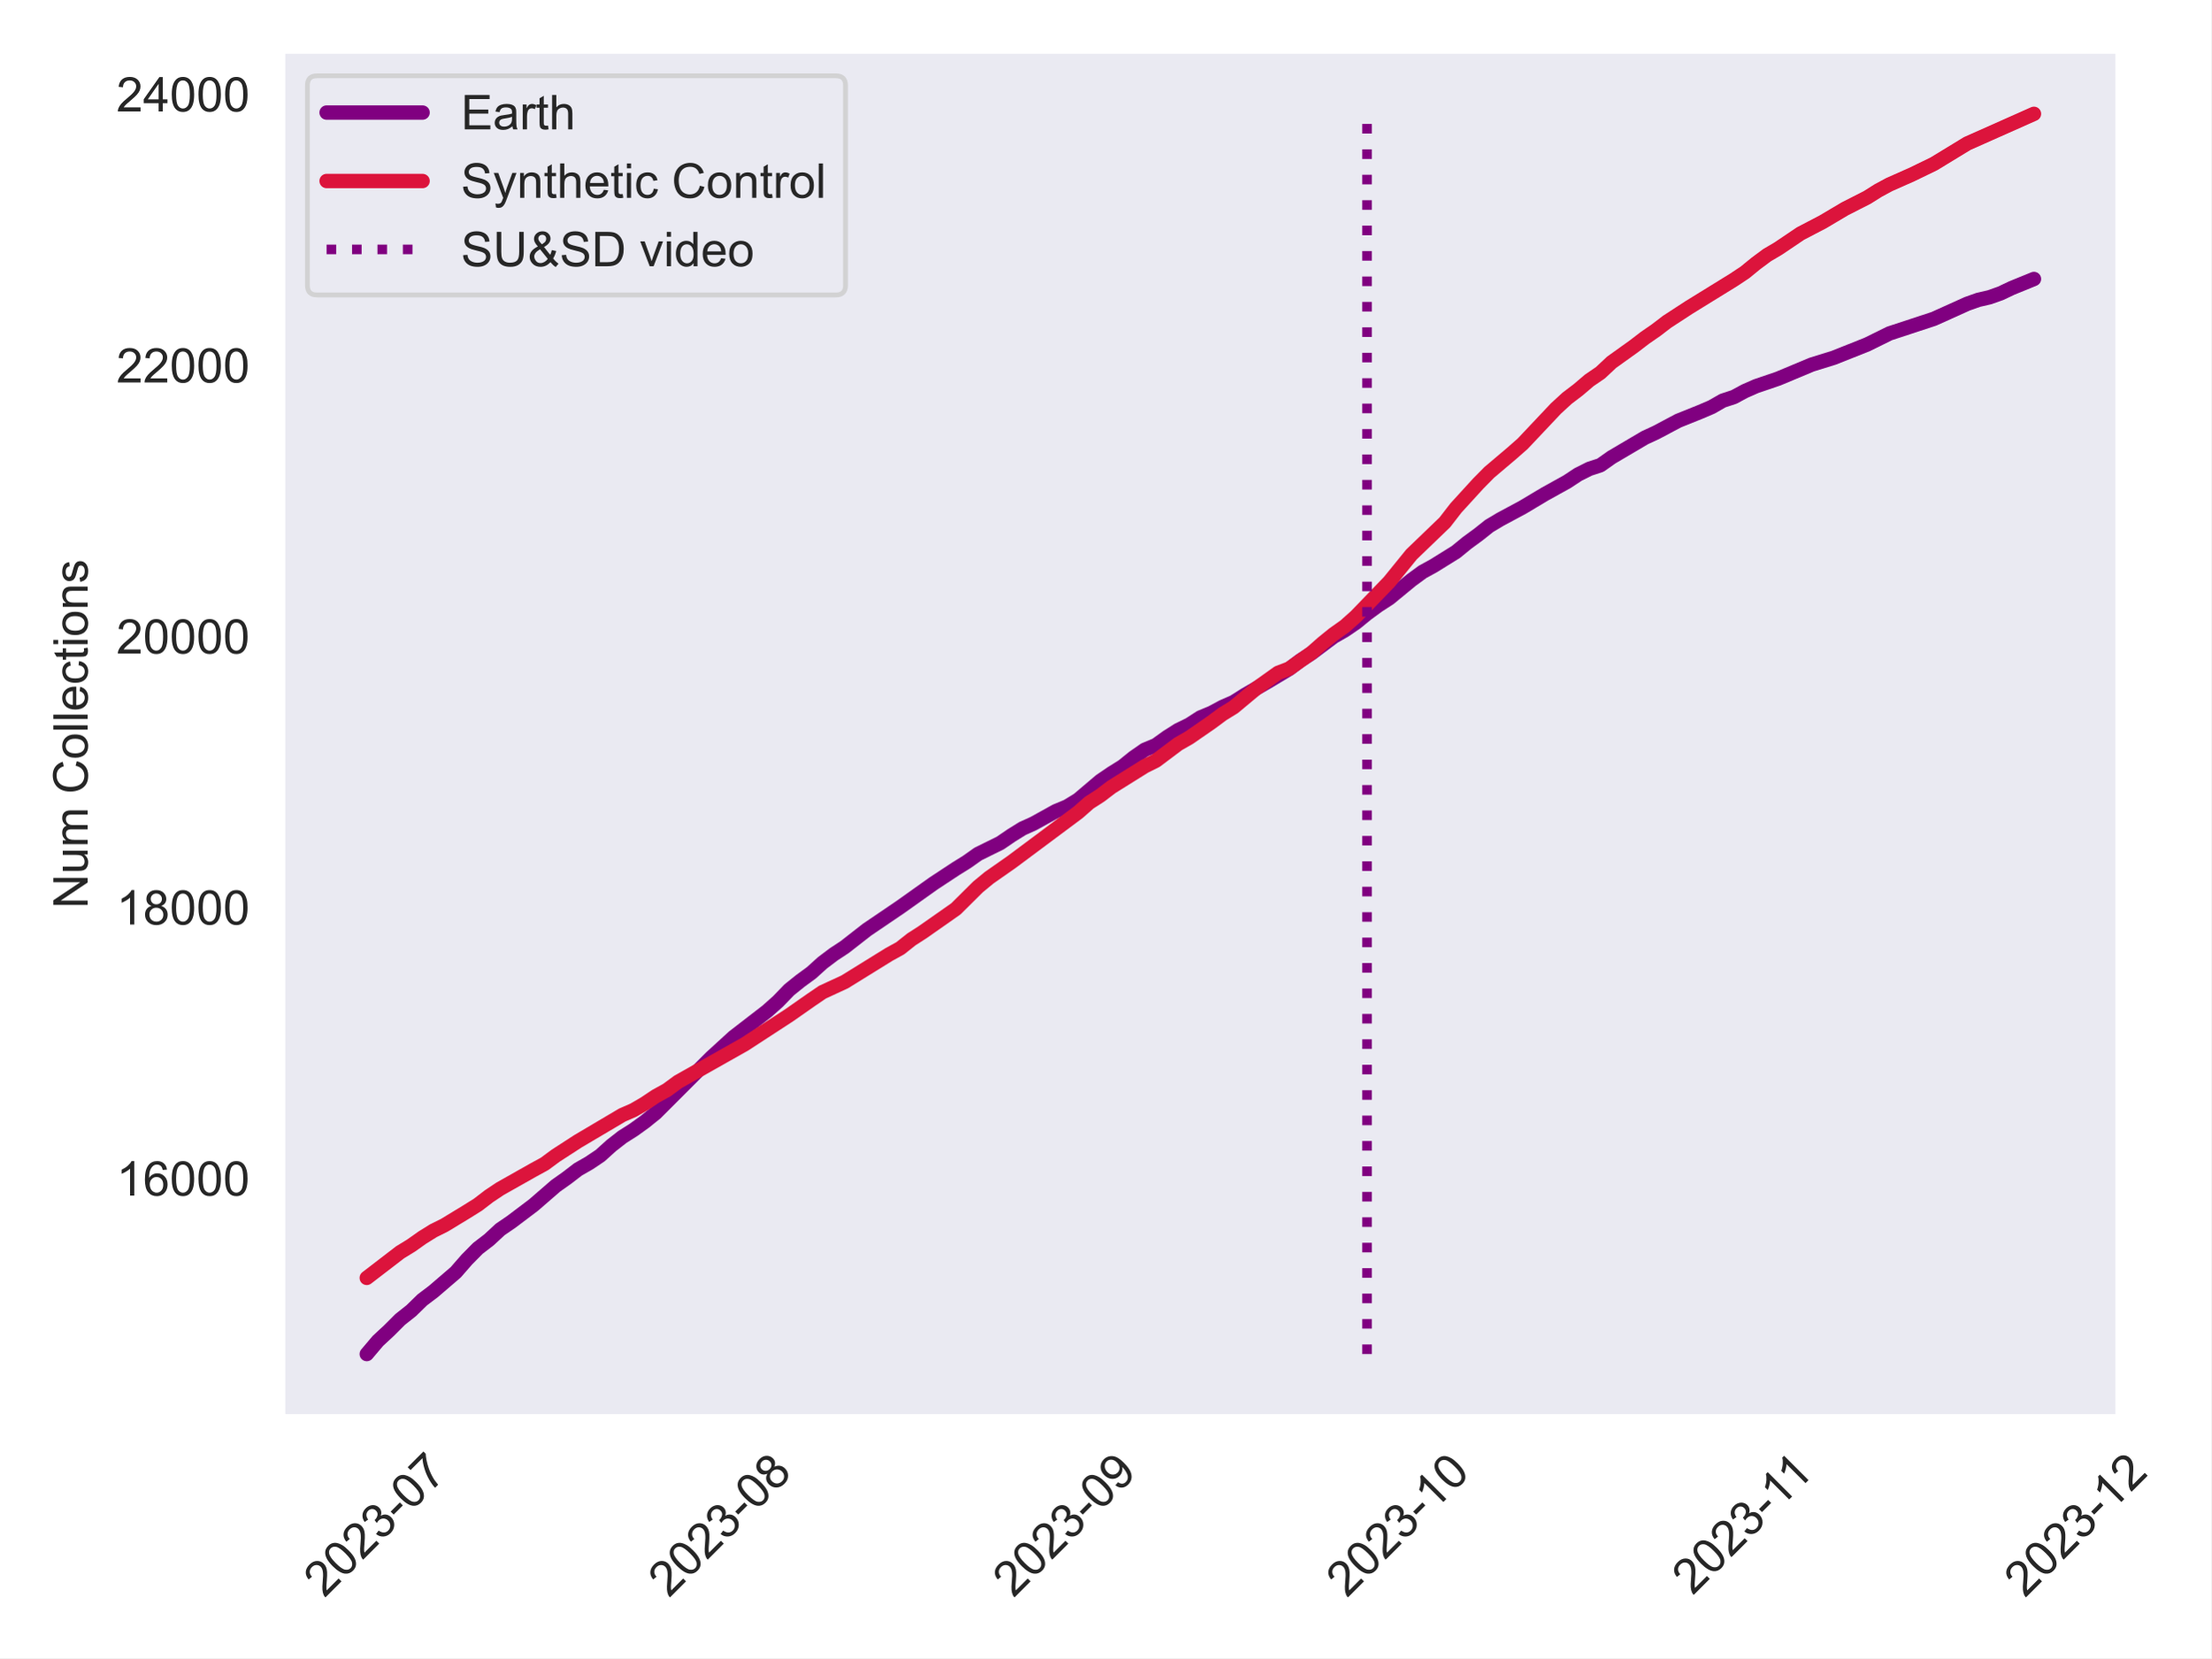
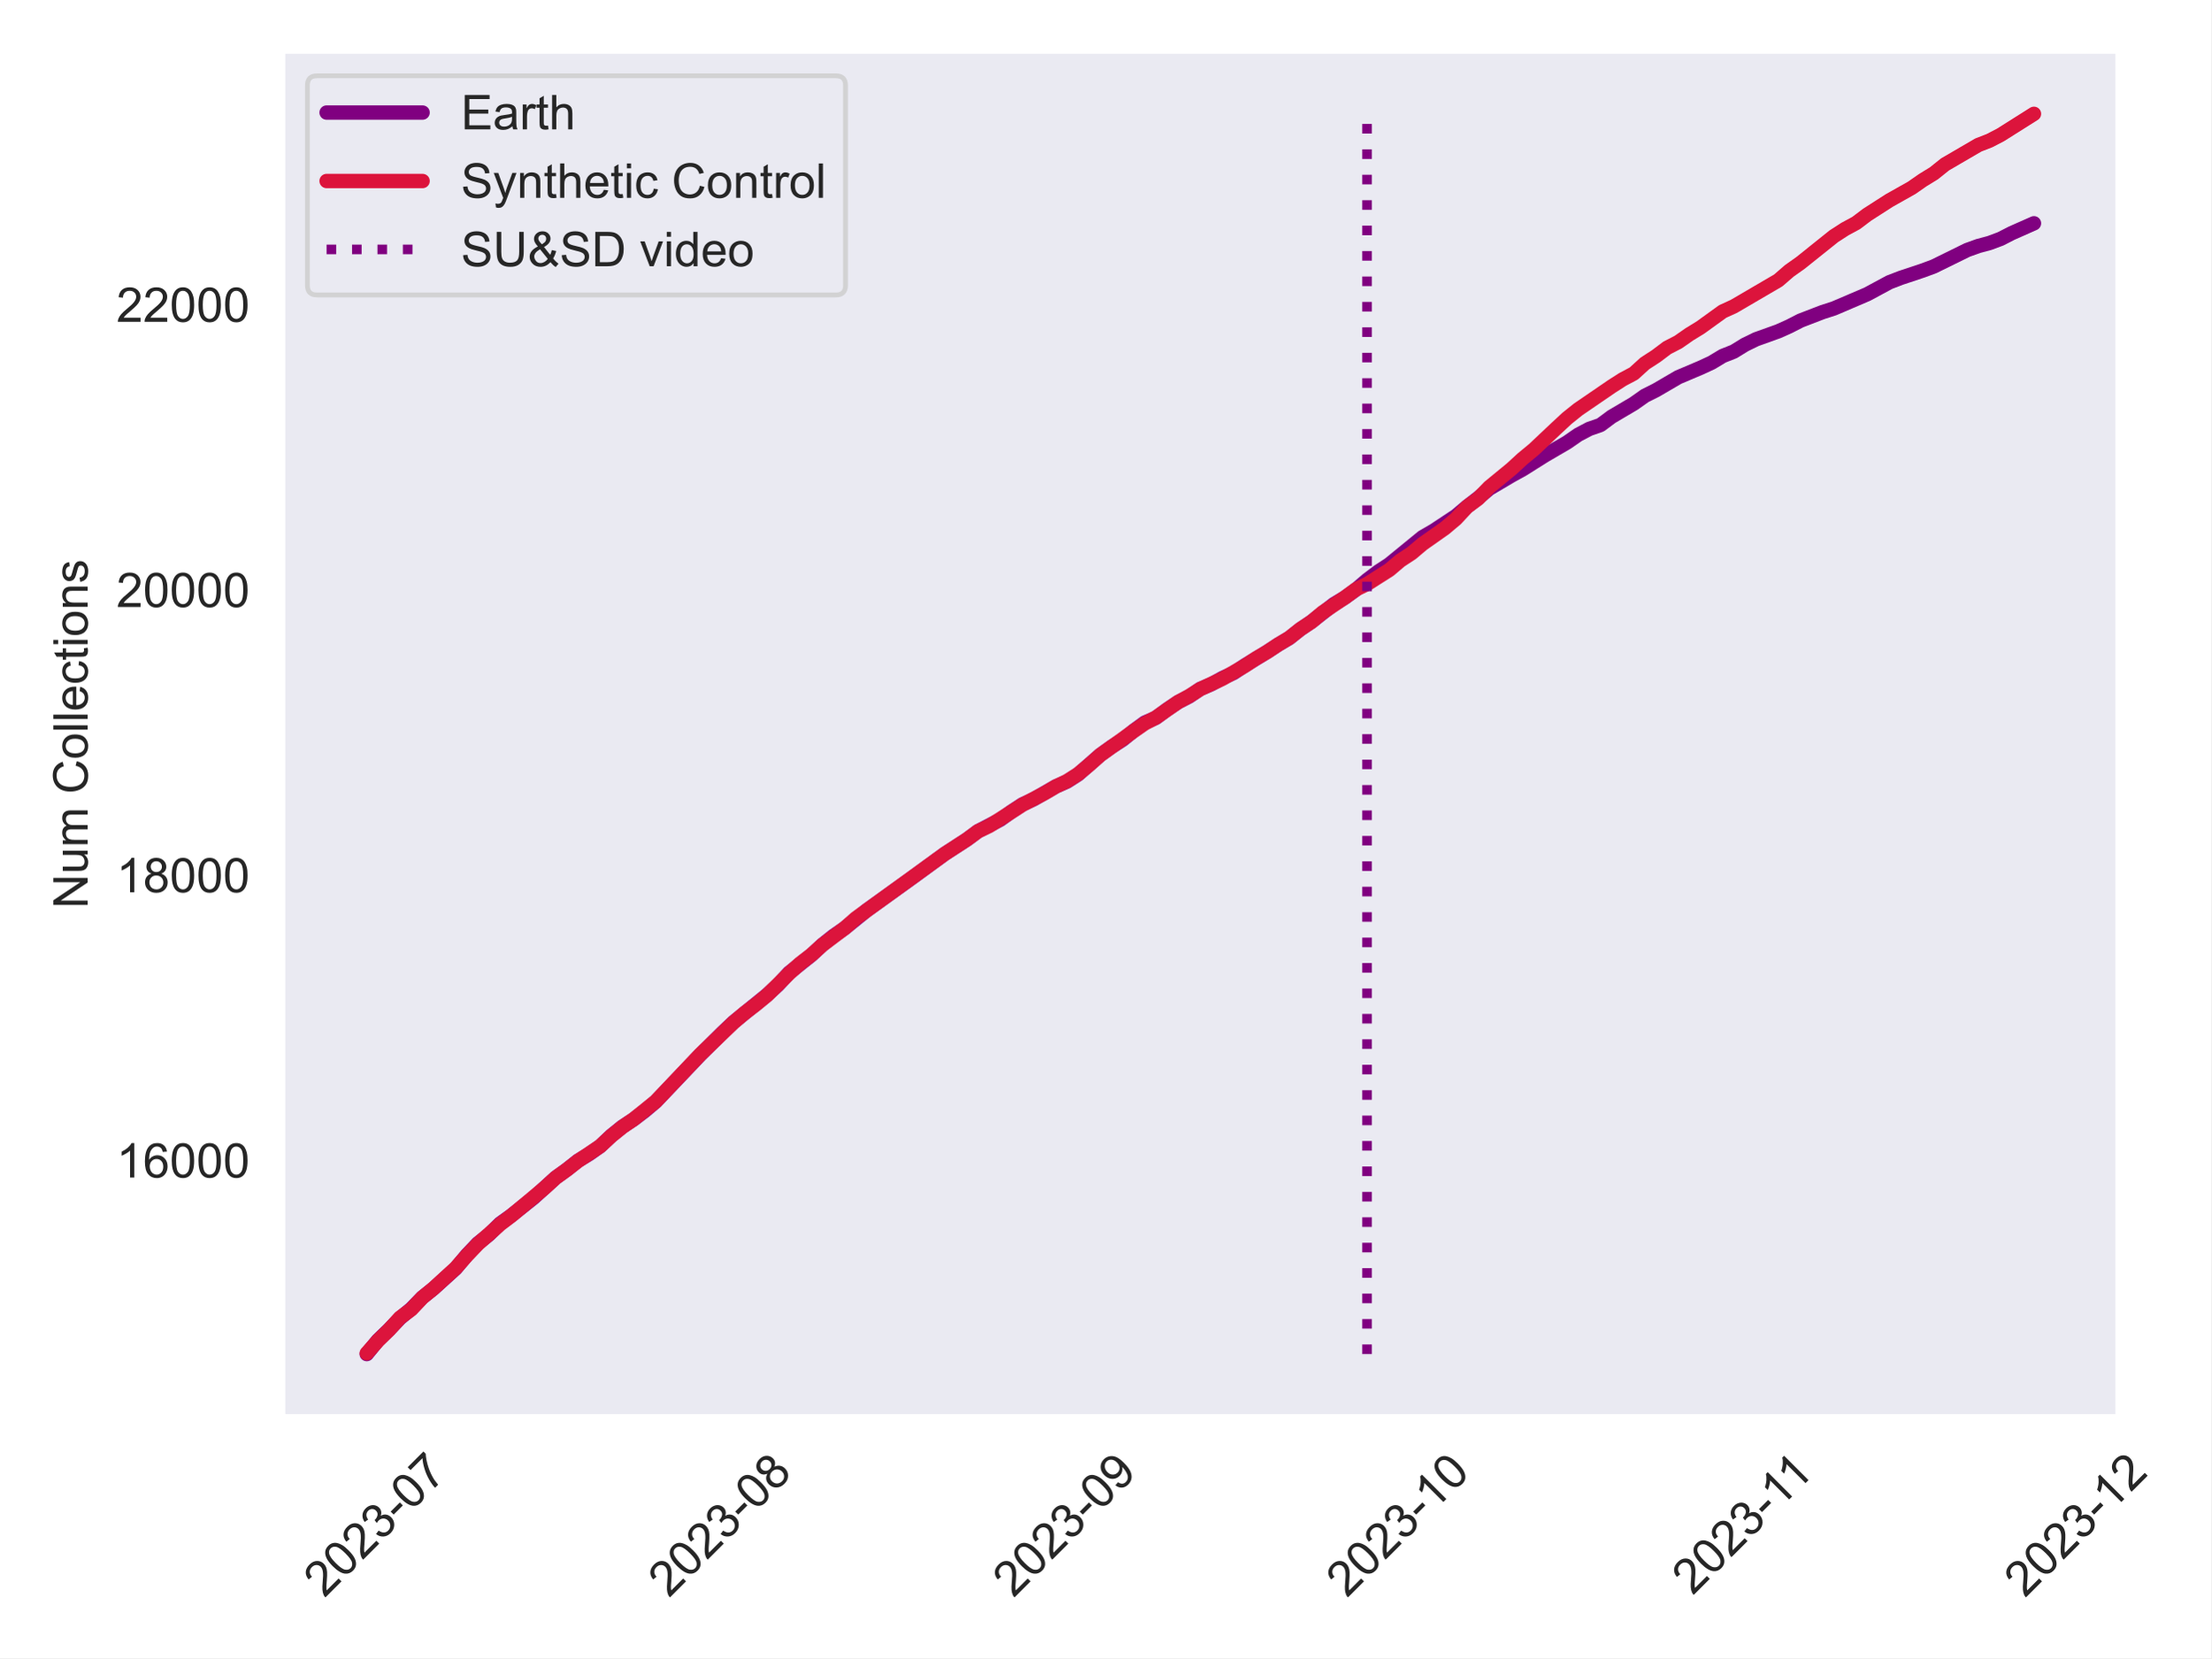
<svg xmlns="http://www.w3.org/2000/svg" xmlns:xlink="http://www.w3.org/1999/xlink" width="460.8pt" height="345.6pt" viewBox="0 0 460.8 345.6" version="1.1">
  <defs>
    <style type="text/css">*{stroke-linejoin: round; stroke-linecap: butt}</style>
  </defs>
  <g id="figure_1">
    <g id="patch_1">
      <path d="M 0 345.6  L 460.8 345.6  L 460.8 0  L 0 0  z " style="fill: #ffffff" />
    </g>
    <g id="axes_1">
      <g id="patch_2">
        <path d="M 59.06 295.153  L 441.252 295.153  L 441.252 10.8  L 59.06 10.8  z " style="fill: #eaeaf2" />
      </g>
      <g id="matplotlib.axis_1">
        <g id="xtick_1">
          <g id="text_1">
            <g style="fill: #262626" transform="translate(67.60289 333.1617) rotate(-45) scale(0.1 -0.1)">
              <defs>
                <path id="ArialMT-32" d="M 3222 541  L 3222 0  L 194 0  Q 188 203 259 391  Q 375 700 629 1000  Q 884 1300 1366 1694  Q 2113 2306 2375 2664  Q 2638 3022 2638 3341  Q 2638 3675 2398 3904  Q 2159 4134 1775 4134  Q 1369 4134 1125 3890  Q 881 3647 878 3216  L 300 3275  Q 359 3922 746 4261  Q 1134 4600 1788 4600  Q 2447 4600 2831 4234  Q 3216 3869 3216 3328  Q 3216 3053 3103 2787  Q 2991 2522 2730 2228  Q 2469 1934 1863 1422  Q 1356 997 1212 845  Q 1069 694 975 541  L 3222 541  z " transform="scale(0.015625)" />
                <path id="ArialMT-30" d="M 266 2259  Q 266 3072 433 3567  Q 600 4063 929 4331  Q 1259 4600 1759 4600  Q 2128 4600 2406 4451  Q 2684 4303 2865 4023  Q 3047 3744 3150 3342  Q 3253 2941 3253 2259  Q 3253 1453 3087 958  Q 2922 463 2592 192  Q 2263 -78 1759 -78  Q 1097 -78 719 397  Q 266 969 266 2259  z M 844 2259  Q 844 1131 1108 757  Q 1372 384 1759 384  Q 2147 384 2411 759  Q 2675 1134 2675 2259  Q 2675 3391 2411 3762  Q 2147 4134 1753 4134  Q 1366 4134 1134 3806  Q 844 3388 844 2259  z " transform="scale(0.015625)" />
                <path id="ArialMT-33" d="M 269 1209  L 831 1284  Q 928 806 1161 595  Q 1394 384 1728 384  Q 2125 384 2398 659  Q 2672 934 2672 1341  Q 2672 1728 2419 1979  Q 2166 2231 1775 2231  Q 1616 2231 1378 2169  L 1441 2663  Q 1497 2656 1531 2656  Q 1891 2656 2178 2843  Q 2466 3031 2466 3422  Q 2466 3731 2256 3934  Q 2047 4138 1716 4138  Q 1388 4138 1169 3931  Q 950 3725 888 3313  L 325 3413  Q 428 3978 793 4289  Q 1159 4600 1703 4600  Q 2078 4600 2393 4439  Q 2709 4278 2876 4000  Q 3044 3722 3044 3409  Q 3044 3113 2884 2869  Q 2725 2625 2413 2481  Q 2819 2388 3044 2092  Q 3269 1797 3269 1353  Q 3269 753 2831 336  Q 2394 -81 1725 -81  Q 1122 -81 723 278  Q 325 638 269 1209  z " transform="scale(0.015625)" />
                <path id="ArialMT-2d" d="M 203 1375  L 203 1941  L 1931 1941  L 1931 1375  L 203 1375  z " transform="scale(0.015625)" />
                <path id="ArialMT-37" d="M 303 3981  L 303 4522  L 3269 4522  L 3269 4084  Q 2831 3619 2401 2847  Q 1972 2075 1738 1259  Q 1569 684 1522 0  L 944 0  Q 953 541 1156 1306  Q 1359 2072 1739 2783  Q 2119 3494 2547 3981  L 303 3981  z " transform="scale(0.015625)" />
              </defs>
              <use xlink:href="#ArialMT-32" />
              <use xlink:href="#ArialMT-30" x="55.615" />
              <use xlink:href="#ArialMT-32" x="111.23" />
              <use xlink:href="#ArialMT-33" x="166.846" />
              <use xlink:href="#ArialMT-2d" x="222.461" />
              <use xlink:href="#ArialMT-30" x="255.762" />
              <use xlink:href="#ArialMT-37" x="311.377" />
            </g>
          </g>
        </g>
        <g id="xtick_2">
          <g id="text_2">
            <g style="fill: #262626" transform="translate(139.4086 333.1617) rotate(-45) scale(0.1 -0.1)">
              <defs>
                <path id="ArialMT-38" d="M 1131 2484  Q 781 2613 612 2850  Q 444 3088 444 3419  Q 444 3919 803 4259  Q 1163 4600 1759 4600  Q 2359 4600 2725 4251  Q 3091 3903 3091 3403  Q 3091 3084 2923 2848  Q 2756 2613 2416 2484  Q 2838 2347 3058 2040  Q 3278 1734 3278 1309  Q 3278 722 2862 322  Q 2447 -78 1769 -78  Q 1091 -78 675 323  Q 259 725 259 1325  Q 259 1772 486 2073  Q 713 2375 1131 2484  z M 1019 3438  Q 1019 3113 1228 2906  Q 1438 2700 1772 2700  Q 2097 2700 2305 2904  Q 2513 3109 2513 3406  Q 2513 3716 2298 3927  Q 2084 4138 1766 4138  Q 1444 4138 1231 3931  Q 1019 3725 1019 3438  z M 838 1322  Q 838 1081 952 856  Q 1066 631 1291 507  Q 1516 384 1775 384  Q 2178 384 2440 643  Q 2703 903 2703 1303  Q 2703 1709 2433 1975  Q 2163 2241 1756 2241  Q 1359 2241 1098 1978  Q 838 1716 838 1322  z " transform="scale(0.015625)" />
              </defs>
              <use xlink:href="#ArialMT-32" />
              <use xlink:href="#ArialMT-30" x="55.615" />
              <use xlink:href="#ArialMT-32" x="111.23" />
              <use xlink:href="#ArialMT-33" x="166.846" />
              <use xlink:href="#ArialMT-2d" x="222.461" />
              <use xlink:href="#ArialMT-30" x="255.762" />
              <use xlink:href="#ArialMT-38" x="311.377" />
            </g>
          </g>
        </g>
        <g id="xtick_3">
          <g id="text_3">
            <g style="fill: #262626" transform="translate(211.2143 333.1617) rotate(-45) scale(0.1 -0.1)">
              <defs>
                <path id="ArialMT-39" d="M 350 1059  L 891 1109  Q 959 728 1153 556  Q 1347 384 1650 384  Q 1909 384 2104 503  Q 2300 622 2425 820  Q 2550 1019 2634 1356  Q 2719 1694 2719 2044  Q 2719 2081 2716 2156  Q 2547 1888 2255 1720  Q 1963 1553 1622 1553  Q 1053 1553 659 1965  Q 266 2378 266 3053  Q 266 3750 677 4175  Q 1088 4600 1706 4600  Q 2153 4600 2523 4359  Q 2894 4119 3086 3673  Q 3278 3228 3278 2384  Q 3278 1506 3087 986  Q 2897 466 2520 194  Q 2144 -78 1638 -78  Q 1100 -78 759 220  Q 419 519 350 1059  z M 2653 3081  Q 2653 3566 2395 3850  Q 2138 4134 1775 4134  Q 1400 4134 1122 3828  Q 844 3522 844 3034  Q 844 2597 1108 2323  Q 1372 2050 1759 2050  Q 2150 2050 2401 2323  Q 2653 2597 2653 3081  z " transform="scale(0.015625)" />
              </defs>
              <use xlink:href="#ArialMT-32" />
              <use xlink:href="#ArialMT-30" x="55.615" />
              <use xlink:href="#ArialMT-32" x="111.23" />
              <use xlink:href="#ArialMT-33" x="166.846" />
              <use xlink:href="#ArialMT-2d" x="222.461" />
              <use xlink:href="#ArialMT-30" x="255.762" />
              <use xlink:href="#ArialMT-39" x="311.377" />
            </g>
          </g>
        </g>
        <g id="xtick_4">
          <g id="text_4">
            <g style="fill: #262626" transform="translate(280.7037 333.1617) rotate(-45) scale(0.1 -0.1)">
              <defs>
                <path id="ArialMT-31" d="M 2384 0  L 1822 0  L 1822 3584  Q 1619 3391 1289 3197  Q 959 3003 697 2906  L 697 3450  Q 1169 3672 1522 3987  Q 1875 4303 2022 4600  L 2384 4600  L 2384 0  z " transform="scale(0.015625)" />
              </defs>
              <use xlink:href="#ArialMT-32" />
              <use xlink:href="#ArialMT-30" x="55.615" />
              <use xlink:href="#ArialMT-32" x="111.23" />
              <use xlink:href="#ArialMT-33" x="166.846" />
              <use xlink:href="#ArialMT-2d" x="222.461" />
              <use xlink:href="#ArialMT-31" x="255.762" />
              <use xlink:href="#ArialMT-30" x="311.377" />
            </g>
          </g>
        </g>
        <g id="xtick_5">
          <g id="text_5">
            <g style="fill: #262626" transform="translate(352.7702 332.6402) rotate(-45) scale(0.1 -0.1)">
              <use xlink:href="#ArialMT-32" />
              <use xlink:href="#ArialMT-30" x="55.615" />
              <use xlink:href="#ArialMT-32" x="111.23" />
              <use xlink:href="#ArialMT-33" x="166.846" />
              <use xlink:href="#ArialMT-2d" x="222.461" />
              <use xlink:href="#ArialMT-31" x="255.762" />
              <use xlink:href="#ArialMT-31" x="304.002" />
            </g>
          </g>
        </g>
        <g id="xtick_6">
          <g id="text_6">
            <g style="fill: #262626" transform="translate(421.9988 333.1617) rotate(-45) scale(0.1 -0.1)">
              <use xlink:href="#ArialMT-32" />
              <use xlink:href="#ArialMT-30" x="55.615" />
              <use xlink:href="#ArialMT-32" x="111.23" />
              <use xlink:href="#ArialMT-33" x="166.846" />
              <use xlink:href="#ArialMT-2d" x="222.461" />
              <use xlink:href="#ArialMT-31" x="255.762" />
              <use xlink:href="#ArialMT-32" x="311.377" />
            </g>
          </g>
        </g>
      </g>
      <g id="matplotlib.axis_2">
        <g id="ytick_1">
          <g id="text_7">
-             <g style="fill: #262626" transform="translate(24.25531 249.1981) scale(0.1 -0.1)">
+             <g style="fill: #262626" transform="translate(24.25531 245.4353) scale(0.1 -0.1)">
              <defs>
                <path id="ArialMT-36" d="M 3184 3459  L 2625 3416  Q 2550 3747 2413 3897  Q 2184 4138 1850 4138  Q 1581 4138 1378 3988  Q 1113 3794 959 3422  Q 806 3050 800 2363  Q 1003 2672 1297 2822  Q 1591 2972 1913 2972  Q 2475 2972 2870 2558  Q 3266 2144 3266 1488  Q 3266 1056 3080 686  Q 2894 316 2569 119  Q 2244 -78 1831 -78  Q 1128 -78 684 439  Q 241 956 241 2144  Q 241 3472 731 4075  Q 1159 4600 1884 4600  Q 2425 4600 2770 4297  Q 3116 3994 3184 3459  z M 888 1484  Q 888 1194 1011 928  Q 1134 663 1356 523  Q 1578 384 1822 384  Q 2178 384 2434 671  Q 2691 959 2691 1453  Q 2691 1928 2437 2201  Q 2184 2475 1800 2475  Q 1419 2475 1153 2201  Q 888 1928 888 1484  z " transform="scale(0.015625)" />
              </defs>
              <use xlink:href="#ArialMT-31" />
              <use xlink:href="#ArialMT-36" x="55.615" />
              <use xlink:href="#ArialMT-30" x="111.23" />
              <use xlink:href="#ArialMT-30" x="166.846" />
              <use xlink:href="#ArialMT-30" x="222.461" />
            </g>
          </g>
        </g>
        <g id="ytick_2">
          <g id="text_8">
-             <g style="fill: #262626" transform="translate(24.25531 192.7034) scale(0.1 -0.1)">
+             <g style="fill: #262626" transform="translate(24.25531 185.9783) scale(0.1 -0.1)">
              <use xlink:href="#ArialMT-31" />
              <use xlink:href="#ArialMT-38" x="55.615" />
              <use xlink:href="#ArialMT-30" x="111.23" />
              <use xlink:href="#ArialMT-30" x="166.846" />
              <use xlink:href="#ArialMT-30" x="222.461" />
            </g>
          </g>
        </g>
        <g id="ytick_3">
          <g id="text_9">
-             <g style="fill: #262626" transform="translate(24.25531 136.2087) scale(0.1 -0.1)">
+             <g style="fill: #262626" transform="translate(24.25531 126.5213) scale(0.1 -0.1)">
              <use xlink:href="#ArialMT-32" />
              <use xlink:href="#ArialMT-30" x="55.615" />
              <use xlink:href="#ArialMT-30" x="111.23" />
              <use xlink:href="#ArialMT-30" x="166.846" />
              <use xlink:href="#ArialMT-30" x="222.461" />
            </g>
          </g>
        </g>
        <g id="ytick_4">
          <g id="text_10">
-             <g style="fill: #262626" transform="translate(24.25531 79.71398) scale(0.1 -0.1)">
+             <g style="fill: #262626" transform="translate(24.25531 67.06425) scale(0.1 -0.1)">
              <use xlink:href="#ArialMT-32" />
              <use xlink:href="#ArialMT-32" x="55.615" />
              <use xlink:href="#ArialMT-30" x="111.23" />
              <use xlink:href="#ArialMT-30" x="166.846" />
              <use xlink:href="#ArialMT-30" x="222.461" />
            </g>
          </g>
        </g>
-         <g id="ytick_5">
-           <g id="text_11">
-             <g style="fill: #262626" transform="translate(24.25531 23.21928) scale(0.1 -0.1)">
-               <defs>
-                 <path id="ArialMT-34" d="M 2069 0  L 2069 1097  L 81 1097  L 81 1613  L 2172 4581  L 2631 4581  L 2631 1613  L 3250 1613  L 3250 1097  L 2631 1097  L 2631 0  L 2069 0  z M 2069 1613  L 2069 3678  L 634 1613  L 2069 1613  z " transform="scale(0.015625)" />
-               </defs>
-               <use xlink:href="#ArialMT-32" />
-               <use xlink:href="#ArialMT-34" x="55.615" />
-               <use xlink:href="#ArialMT-30" x="111.23" />
-               <use xlink:href="#ArialMT-30" x="166.846" />
-               <use xlink:href="#ArialMT-30" x="222.461" />
-             </g>
-           </g>
-         </g>
-         <g id="text_12">
+         <g id="text_11">
          <g style="fill: #262626" transform="translate(18.26781 189.3764) rotate(-90) scale(0.1 -0.1)">
            <defs>
              <path id="ArialMT-4e" d="M 488 0  L 488 4581  L 1109 4581  L 3516 984  L 3516 4581  L 4097 4581  L 4097 0  L 3475 0  L 1069 3600  L 1069 0  L 488 0  z " transform="scale(0.015625)" />
              <path id="ArialMT-75" d="M 2597 0  L 2597 488  Q 2209 -75 1544 -75  Q 1250 -75 995 37  Q 741 150 617 320  Q 494 491 444 738  Q 409 903 409 1263  L 409 3319  L 972 3319  L 972 1478  Q 972 1038 1006 884  Q 1059 663 1231 536  Q 1403 409 1656 409  Q 1909 409 2131 539  Q 2353 669 2445 892  Q 2538 1116 2538 1541  L 2538 3319  L 3100 3319  L 3100 0  L 2597 0  z " transform="scale(0.015625)" />
              <path id="ArialMT-6d" d="M 422 0  L 422 3319  L 925 3319  L 925 2853  Q 1081 3097 1340 3245  Q 1600 3394 1931 3394  Q 2300 3394 2536 3241  Q 2772 3088 2869 2813  Q 3263 3394 3894 3394  Q 4388 3394 4653 3120  Q 4919 2847 4919 2278  L 4919 0  L 4359 0  L 4359 2091  Q 4359 2428 4304 2576  Q 4250 2725 4106 2815  Q 3963 2906 3769 2906  Q 3419 2906 3187 2673  Q 2956 2441 2956 1928  L 2956 0  L 2394 0  L 2394 2156  Q 2394 2531 2256 2718  Q 2119 2906 1806 2906  Q 1569 2906 1367 2781  Q 1166 2656 1075 2415  Q 984 2175 984 1722  L 984 0  L 422 0  z " transform="scale(0.015625)" />
              <path id="ArialMT-20" transform="scale(0.015625)" />
              <path id="ArialMT-43" d="M 3763 1606  L 4369 1453  Q 4178 706 3683 314  Q 3188 -78 2472 -78  Q 1731 -78 1267 223  Q 803 525 561 1097  Q 319 1669 319 2325  Q 319 3041 592 3573  Q 866 4106 1370 4382  Q 1875 4659 2481 4659  Q 3169 4659 3637 4309  Q 4106 3959 4291 3325  L 3694 3184  Q 3534 3684 3231 3912  Q 2928 4141 2469 4141  Q 1941 4141 1586 3887  Q 1231 3634 1087 3207  Q 944 2781 944 2328  Q 944 1744 1114 1308  Q 1284 872 1643 656  Q 2003 441 2422 441  Q 2931 441 3284 734  Q 3638 1028 3763 1606  z " transform="scale(0.015625)" />
              <path id="ArialMT-6f" d="M 213 1659  Q 213 2581 725 3025  Q 1153 3394 1769 3394  Q 2453 3394 2887 2945  Q 3322 2497 3322 1706  Q 3322 1066 3130 698  Q 2938 331 2570 128  Q 2203 -75 1769 -75  Q 1072 -75 642 372  Q 213 819 213 1659  z M 791 1659  Q 791 1022 1069 705  Q 1347 388 1769 388  Q 2188 388 2466 706  Q 2744 1025 2744 1678  Q 2744 2294 2464 2611  Q 2184 2928 1769 2928  Q 1347 2928 1069 2612  Q 791 2297 791 1659  z " transform="scale(0.015625)" />
              <path id="ArialMT-6c" d="M 409 0  L 409 4581  L 972 4581  L 972 0  L 409 0  z " transform="scale(0.015625)" />
              <path id="ArialMT-65" d="M 2694 1069  L 3275 997  Q 3138 488 2766 206  Q 2394 -75 1816 -75  Q 1088 -75 661 373  Q 234 822 234 1631  Q 234 2469 665 2931  Q 1097 3394 1784 3394  Q 2450 3394 2872 2941  Q 3294 2488 3294 1666  Q 3294 1616 3291 1516  L 816 1516  Q 847 969 1125 678  Q 1403 388 1819 388  Q 2128 388 2347 550  Q 2566 713 2694 1069  z M 847 1978  L 2700 1978  Q 2663 2397 2488 2606  Q 2219 2931 1791 2931  Q 1403 2931 1139 2672  Q 875 2413 847 1978  z " transform="scale(0.015625)" />
              <path id="ArialMT-63" d="M 2588 1216  L 3141 1144  Q 3050 572 2676 248  Q 2303 -75 1759 -75  Q 1078 -75 664 370  Q 250 816 250 1647  Q 250 2184 428 2587  Q 606 2991 970 3192  Q 1334 3394 1763 3394  Q 2303 3394 2647 3120  Q 2991 2847 3088 2344  L 2541 2259  Q 2463 2594 2264 2762  Q 2066 2931 1784 2931  Q 1359 2931 1093 2626  Q 828 2322 828 1663  Q 828 994 1084 691  Q 1341 388 1753 388  Q 2084 388 2306 591  Q 2528 794 2588 1216  z " transform="scale(0.015625)" />
              <path id="ArialMT-74" d="M 1650 503  L 1731 6  Q 1494 -44 1306 -44  Q 1000 -44 831 53  Q 663 150 594 308  Q 525 466 525 972  L 525 2881  L 113 2881  L 113 3319  L 525 3319  L 525 4141  L 1084 4478  L 1084 3319  L 1650 3319  L 1650 2881  L 1084 2881  L 1084 941  Q 1084 700 1114 631  Q 1144 563 1211 522  Q 1278 481 1403 481  Q 1497 481 1650 503  z " transform="scale(0.015625)" />
              <path id="ArialMT-69" d="M 425 3934  L 425 4581  L 988 4581  L 988 3934  L 425 3934  z M 425 0  L 425 3319  L 988 3319  L 988 0  L 425 0  z " transform="scale(0.015625)" />
              <path id="ArialMT-6e" d="M 422 0  L 422 3319  L 928 3319  L 928 2847  Q 1294 3394 1984 3394  Q 2284 3394 2536 3286  Q 2788 3178 2913 3003  Q 3038 2828 3088 2588  Q 3119 2431 3119 2041  L 3119 0  L 2556 0  L 2556 2019  Q 2556 2363 2490 2533  Q 2425 2703 2258 2804  Q 2091 2906 1866 2906  Q 1506 2906 1245 2678  Q 984 2450 984 1813  L 984 0  L 422 0  z " transform="scale(0.015625)" />
              <path id="ArialMT-73" d="M 197 991  L 753 1078  Q 800 744 1014 566  Q 1228 388 1613 388  Q 2000 388 2187 545  Q 2375 703 2375 916  Q 2375 1106 2209 1216  Q 2094 1291 1634 1406  Q 1016 1563 777 1677  Q 538 1791 414 1992  Q 291 2194 291 2438  Q 291 2659 392 2848  Q 494 3038 669 3163  Q 800 3259 1026 3326  Q 1253 3394 1513 3394  Q 1903 3394 2198 3281  Q 2494 3169 2634 2976  Q 2775 2784 2828 2463  L 2278 2388  Q 2241 2644 2061 2787  Q 1881 2931 1553 2931  Q 1166 2931 1000 2803  Q 834 2675 834 2503  Q 834 2394 903 2306  Q 972 2216 1119 2156  Q 1203 2125 1616 2013  Q 2213 1853 2448 1751  Q 2684 1650 2818 1456  Q 2953 1263 2953 975  Q 2953 694 2789 445  Q 2625 197 2315 61  Q 2006 -75 1616 -75  Q 969 -75 630 194  Q 291 463 197 991  z " transform="scale(0.015625)" />
            </defs>
            <use xlink:href="#ArialMT-4e" />
            <use xlink:href="#ArialMT-75" x="72.217" />
            <use xlink:href="#ArialMT-6d" x="127.832" />
            <use xlink:href="#ArialMT-20" x="211.133" />
            <use xlink:href="#ArialMT-43" x="238.916" />
            <use xlink:href="#ArialMT-6f" x="311.133" />
            <use xlink:href="#ArialMT-6c" x="366.748" />
            <use xlink:href="#ArialMT-6c" x="388.965" />
            <use xlink:href="#ArialMT-65" x="411.182" />
            <use xlink:href="#ArialMT-63" x="466.797" />
            <use xlink:href="#ArialMT-74" x="516.797" />
            <use xlink:href="#ArialMT-69" x="544.58" />
            <use xlink:href="#ArialMT-6f" x="566.797" />
            <use xlink:href="#ArialMT-6e" x="622.412" />
            <use xlink:href="#ArialMT-73" x="678.027" />
          </g>
        </g>
      </g>
      <g id="PolyCollection_1" />
      <g id="PolyCollection_2" />
      <g id="line2d_1">
-         <path d="M 76.432 282.228  L 78.749 279.488  L 81.065 277.341  L 83.381 275.025  L 85.698 273.189  L 88.014 270.929  L 90.33 269.177  L 94.963 265.195  L 97.279 262.539  L 99.595 260.195  L 101.912 258.415  L 104.228 256.268  L 106.544 254.687  L 111.177 251.184  L 115.81 247.173  L 118.126 245.534  L 120.442 243.755  L 122.759 242.427  L 125.075 240.874  L 127.391 238.783  L 129.708 236.975  L 132.024 235.507  L 134.34 233.84  L 136.656 231.976  L 148.238 220.394  L 152.871 216.157  L 159.82 210.79  L 162.136 208.728  L 164.452 206.327  L 166.769 204.463  L 169.085 202.768  L 171.401 200.678  L 173.718 198.926  L 176.034 197.401  L 180.666 193.785  L 187.615 189.068  L 194.564 184.125  L 199.197 181.074  L 201.513 179.633  L 203.83 177.995  L 208.462 175.707  L 210.779 174.125  L 213.095 172.685  L 215.411 171.639  L 220.044 169.069  L 222.36 168.108  L 224.676 166.696  L 229.309 162.77  L 231.625 161.188  L 233.942 159.747  L 236.258 157.883  L 238.574 156.273  L 240.891 155.312  L 243.207 153.646  L 245.523 152.177  L 247.84 151.047  L 250.156 149.55  L 252.472 148.59  L 254.788 147.347  L 257.105 146.33  L 259.421 144.861  L 264.054 142.177  L 268.686 139.409  L 271.003 137.658  L 273.319 136.161  L 277.952 132.686  L 280.268 131.359  L 282.584 129.777  L 284.901 127.884  L 287.217 126.189  L 289.533 124.692  L 294.166 120.879  L 296.482 119.184  L 298.798 117.913  L 303.431 115.032  L 305.747 113.139  L 308.064 111.444  L 310.38 109.608  L 312.696 108.224  L 317.329 105.738  L 321.962 102.97  L 326.594 100.4  L 328.911 98.874  L 331.227 97.716  L 333.543 96.953  L 335.859 95.315  L 342.808 91.219  L 345.125 90.146  L 349.757 87.688  L 354.39 85.824  L 356.706 84.835  L 359.023 83.508  L 361.339 82.745  L 363.655 81.502  L 365.972 80.485  L 370.604 78.903  L 377.553 75.994  L 382.186 74.553  L 389.135 71.785  L 393.767 69.497  L 403.033 66.446  L 409.981 63.311  L 412.298 62.492  L 414.614 61.955  L 416.93 61.136  L 419.247 60.034  L 423.879 58.142  L 423.879 58.142  " clip-path="url(#pa7a401c5bb)" style="fill: none; stroke: #800080; stroke-width: 3; stroke-linecap: round" />
+         <path d="M 76.432 282.228  L 78.749 279.374  L 81.065 277.144  L 83.381 274.736  L 85.698 272.804  L 88.014 270.426  L 90.33 268.582  L 94.963 264.391  L 97.279 261.596  L 99.595 259.158  L 101.912 257.315  L 104.228 255.026  L 106.544 253.361  L 111.177 249.675  L 115.81 245.454  L 118.126 243.789  L 120.442 241.946  L 122.759 240.548  L 125.075 238.913  L 127.391 236.713  L 129.708 234.84  L 132.024 233.324  L 134.34 231.57  L 136.656 229.608  L 145.922 219.857  L 150.554 215.249  L 152.871 213.049  L 159.82 207.401  L 162.136 205.29  L 164.452 202.763  L 169.085 199.077  L 171.401 196.907  L 173.718 195.064  L 176.034 193.458  L 180.666 189.713  L 189.932 183.053  L 196.881 177.97  L 201.513 174.967  L 203.83 173.243  L 208.462 170.835  L 210.779 169.17  L 213.095 167.654  L 215.411 166.584  L 220.044 163.908  L 222.36 162.897  L 224.676 161.411  L 229.309 157.338  L 231.625 155.673  L 233.942 154.187  L 236.258 152.314  L 238.574 150.62  L 240.891 149.609  L 243.207 147.885  L 245.523 146.339  L 247.84 145.15  L 250.156 143.574  L 252.472 142.593  L 254.788 141.315  L 257.105 140.244  L 259.421 138.698  L 264.054 135.874  L 266.37 134.358  L 268.686 132.991  L 271.003 131.147  L 273.319 129.572  L 277.952 125.945  L 280.268 124.548  L 282.584 122.883  L 284.901 120.891  L 287.217 119.137  L 289.533 117.621  L 296.482 111.943  L 298.798 110.605  L 303.431 107.543  L 305.747 105.581  L 308.064 103.797  L 310.38 101.835  L 315.013 99.1  L 317.329 97.822  L 321.962 94.908  L 326.594 92.203  L 328.911 90.598  L 331.227 89.379  L 333.543 88.576  L 335.859 86.852  L 340.492 84.117  L 342.808 82.482  L 345.125 81.322  L 349.757 78.617  L 354.39 76.655  L 356.706 75.585  L 359.023 74.188  L 361.339 73.266  L 363.655 71.839  L 365.972 70.709  L 370.604 69.045  L 372.92 68.004  L 375.237 66.815  L 379.869 65.031  L 382.186 64.288  L 389.135 61.315  L 393.767 58.818  L 396.084 57.926  L 400.716 56.38  L 403.033 55.518  L 409.981 52.099  L 412.298 51.267  L 414.614 50.643  L 416.93 49.78  L 419.247 48.591  L 423.879 46.54  L 423.879 46.54  " clip-path="url(#pd44842ddd7)" style="fill: none; stroke: #800080; stroke-width: 3; stroke-linecap: round" />
      </g>
      <g id="line2d_2">
-         <path d="M 76.432 266.354  L 83.381 261.017  L 85.698 259.596  L 88.014 257.956  L 90.33 256.516  L 92.647 255.362  L 97.279 252.544  L 99.595 251.096  L 101.912 249.319  L 104.228 247.775  L 111.177 243.852  L 113.493 242.585  L 115.81 240.876  L 120.442 237.876  L 129.708 232.396  L 132.024 231.386  L 134.34 230.034  L 136.656 228.487  L 138.973 227.21  L 141.289 225.502  L 155.187 217.654  L 164.452 211.617  L 169.085 208.378  L 171.401 206.799  L 176.034 204.657  L 185.299 198.92  L 187.615 197.646  L 189.932 195.804  L 192.248 194.313  L 199.197 189.443  L 203.83 184.846  L 206.146 182.938  L 210.779 179.696  L 224.676 169.337  L 226.993 167.304  L 229.309 165.812  L 231.625 164.047  L 238.574 159.703  L 240.891 158.551  L 245.523 155.072  L 247.84 153.747  L 252.472 150.544  L 254.788 148.827  L 257.105 147.402  L 261.737 143.54  L 266.37 140.233  L 268.686 139.358  L 273.319 136.079  L 275.635 134.042  L 277.952 132.162  L 280.268 130.525  L 282.584 128.461  L 289.533 121.26  L 294.166 115.551  L 301.115 108.865  L 303.431 105.869  L 308.064 100.792  L 310.38 98.445  L 315.013 94.523  L 317.329 92.488  L 324.278 85.123  L 326.594 82.999  L 328.911 81.233  L 331.227 79.262  L 333.543 77.683  L 335.859 75.507  L 340.492 72.188  L 342.808 70.413  L 345.125 68.812  L 347.441 67.04  L 352.074 64.024  L 361.339 58.306  L 363.655 56.767  L 365.972 54.878  L 368.288 53.16  L 370.604 51.795  L 375.237 48.671  L 379.869 46.253  L 384.502 43.508  L 389.135 41.148  L 391.451 39.689  L 393.767 38.444  L 398.4 36.392  L 403.033 34.144  L 409.981 29.908  L 423.879 23.725  L 423.879 23.725  " clip-path="url(#pa7a401c5bb)" style="fill: none; stroke: #dc143c; stroke-width: 3; stroke-linecap: round" />
+         <path d="M 76.432 282.057  L 78.749 279.458  L 81.065 277.195  L 83.381 274.631  L 85.698 272.932  L 88.014 270.461  L 90.33 268.551  L 94.963 264.3  L 97.279 261.705  L 99.595 259.28  L 104.228 255.17  L 106.544 253.407  L 113.493 247.599  L 115.81 245.481  L 118.126 243.807  L 120.442 241.995  L 125.075 238.9  L 127.391 236.77  L 129.708 234.902  L 132.024 233.302  L 136.656 229.568  L 145.922 219.797  L 152.871 213.116  L 155.187 211.143  L 157.503 209.382  L 159.82 207.471  L 164.452 202.892  L 166.769 200.804  L 169.085 199.022  L 171.401 196.955  L 176.034 193.463  L 178.35 191.406  L 192.248 181.338  L 196.881 177.973  L 201.513 174.96  L 203.83 173.258  L 206.146 172.163  L 210.779 169.224  L 213.095 167.725  L 217.727 165.303  L 220.044 163.926  L 222.36 162.815  L 224.676 161.34  L 226.993 159.426  L 229.309 157.367  L 236.258 152.371  L 238.574 150.778  L 240.891 149.558  L 245.523 146.323  L 247.84 145.071  L 250.156 143.614  L 254.788 141.453  L 259.421 138.785  L 261.737 137.243  L 264.054 135.888  L 266.37 134.346  L 268.686 132.951  L 271.003 131.126  L 273.319 129.603  L 275.635 127.651  L 280.268 124.548  L 282.584 122.833  L 284.901 121.722  L 289.533 118.782  L 291.849 116.821  L 294.166 115.305  L 296.482 113.351  L 301.115 110.085  L 303.431 108.133  L 305.747 105.634  L 308.064 103.913  L 310.38 101.524  L 315.013 97.722  L 317.329 95.595  L 319.645 93.684  L 324.278 89.314  L 326.594 87.166  L 328.911 85.309  L 335.859 80.555  L 338.176 79.069  L 340.492 77.838  L 342.808 75.732  L 345.125 74.23  L 347.441 72.487  L 349.757 71.288  L 352.074 69.675  L 354.39 68.254  L 359.023 64.911  L 361.339 63.853  L 370.604 58.436  L 372.92 56.434  L 375.237 54.792  L 382.186 49.227  L 384.502 47.73  L 386.818 46.48  L 389.135 44.734  L 393.767 41.762  L 398.4 39.154  L 400.716 37.543  L 403.033 36.121  L 405.349 34.264  L 412.298 30.213  L 414.614 29.314  L 416.93 28.11  L 423.879 23.725  L 423.879 23.725  " clip-path="url(#pd44842ddd7)" style="fill: none; stroke: #dc143c; stroke-width: 3; stroke-linecap: round" />
      </g>
      <g id="LineCollection_1">
-         <path d="M 284.901 282.228  L 284.901 23.725  " clip-path="url(#pa7a401c5bb)" style="fill: none; stroke-dasharray: 2,3.3; stroke-dashoffset: 0; stroke: #800080; stroke-width: 2" />
+         <path d="M 284.901 282.228  L 284.901 23.725  " clip-path="url(#pd44842ddd7)" style="fill: none; stroke-dasharray: 2,3.3; stroke-dashoffset: 0; stroke: #800080; stroke-width: 2" />
      </g>
      <g id="patch_3">
        <path d="M 59.06 295.153  L 59.06 10.8  " style="fill: none; stroke: #ffffff; stroke-width: 0.8; stroke-linejoin: miter; stroke-linecap: square" />
      </g>
      <g id="patch_4">
        <path d="M 441.252 295.153  L 441.252 10.8  " style="fill: none; stroke: #ffffff; stroke-width: 0.8; stroke-linejoin: miter; stroke-linecap: square" />
      </g>
      <g id="patch_5">
        <path d="M 59.06 295.153  L 441.252 295.153  " style="fill: none; stroke: #ffffff; stroke-width: 0.8; stroke-linejoin: miter; stroke-linecap: square" />
      </g>
      <g id="patch_6">
        <path d="M 59.06 10.8  L 441.252 10.8  " style="fill: none; stroke: #ffffff; stroke-width: 0.8; stroke-linejoin: miter; stroke-linecap: square" />
      </g>
      <g id="legend_1">
        <g id="patch_7">
          <path d="M 66.06 61.475  L 174.204 61.475  Q 176.204 61.475 176.204 59.475  L 176.204 17.8  Q 176.204 15.8 174.204 15.8  L 66.06 15.8  Q 64.06 15.8 64.06 17.8  L 64.06 59.475  Q 64.06 61.475 66.06 61.475  z " style="fill: #eaeaf2; opacity: 0.8; stroke: #cccccc; stroke-linejoin: miter" />
        </g>
        <g id="line2d_3">
          <path d="M 68.06 23.458  L 78.06 23.458  L 88.06 23.458  " style="fill: none; stroke: #800080; stroke-width: 3; stroke-linecap: round" />
        </g>
-         <g id="text_13">
+         <g id="text_12">
          <g style="fill: #262626" transform="translate(96.06 26.95781) scale(0.1 -0.1)">
            <defs>
              <path id="ArialMT-45" d="M 506 0  L 506 4581  L 3819 4581  L 3819 4041  L 1113 4041  L 1113 2638  L 3647 2638  L 3647 2100  L 1113 2100  L 1113 541  L 3925 541  L 3925 0  L 506 0  z " transform="scale(0.015625)" />
              <path id="ArialMT-61" d="M 2588 409  Q 2275 144 1986 34  Q 1697 -75 1366 -75  Q 819 -75 525 192  Q 231 459 231 875  Q 231 1119 342 1320  Q 453 1522 633 1644  Q 813 1766 1038 1828  Q 1203 1872 1538 1913  Q 2219 1994 2541 2106  Q 2544 2222 2544 2253  Q 2544 2597 2384 2738  Q 2169 2928 1744 2928  Q 1347 2928 1158 2789  Q 969 2650 878 2297  L 328 2372  Q 403 2725 575 2942  Q 747 3159 1072 3276  Q 1397 3394 1825 3394  Q 2250 3394 2515 3294  Q 2781 3194 2906 3042  Q 3031 2891 3081 2659  Q 3109 2516 3109 2141  L 3109 1391  Q 3109 606 3145 398  Q 3181 191 3288 0  L 2700 0  Q 2613 175 2588 409  z M 2541 1666  Q 2234 1541 1622 1453  Q 1275 1403 1131 1340  Q 988 1278 909 1158  Q 831 1038 831 891  Q 831 666 1001 516  Q 1172 366 1500 366  Q 1825 366 2078 508  Q 2331 650 2450 897  Q 2541 1088 2541 1459  L 2541 1666  z " transform="scale(0.015625)" />
              <path id="ArialMT-72" d="M 416 0  L 416 3319  L 922 3319  L 922 2816  Q 1116 3169 1280 3281  Q 1444 3394 1641 3394  Q 1925 3394 2219 3213  L 2025 2691  Q 1819 2813 1613 2813  Q 1428 2813 1281 2702  Q 1134 2591 1072 2394  Q 978 2094 978 1738  L 978 0  L 416 0  z " transform="scale(0.015625)" />
              <path id="ArialMT-68" d="M 422 0  L 422 4581  L 984 4581  L 984 2938  Q 1378 3394 1978 3394  Q 2347 3394 2619 3248  Q 2891 3103 3008 2847  Q 3125 2591 3125 2103  L 3125 0  L 2563 0  L 2563 2103  Q 2563 2525 2380 2717  Q 2197 2909 1863 2909  Q 1613 2909 1392 2779  Q 1172 2650 1078 2428  Q 984 2206 984 1816  L 984 0  L 422 0  z " transform="scale(0.015625)" />
            </defs>
            <use xlink:href="#ArialMT-45" />
            <use xlink:href="#ArialMT-61" x="66.699" />
            <use xlink:href="#ArialMT-72" x="122.314" />
            <use xlink:href="#ArialMT-74" x="155.615" />
            <use xlink:href="#ArialMT-68" x="183.398" />
          </g>
        </g>
        <g id="line2d_4">
          <path d="M 68.06 37.725  L 78.06 37.725  L 88.06 37.725  " style="fill: none; stroke: #dc143c; stroke-width: 3; stroke-linecap: round" />
        </g>
-         <g id="text_14">
+         <g id="text_13">
          <g style="fill: #262626" transform="translate(96.06 41.225) scale(0.1 -0.1)">
            <defs>
              <path id="ArialMT-53" d="M 288 1472  L 859 1522  Q 900 1178 1048 958  Q 1197 738 1509 602  Q 1822 466 2213 466  Q 2559 466 2825 569  Q 3091 672 3220 851  Q 3350 1031 3350 1244  Q 3350 1459 3225 1620  Q 3100 1781 2813 1891  Q 2628 1963 1997 2114  Q 1366 2266 1113 2400  Q 784 2572 623 2826  Q 463 3081 463 3397  Q 463 3744 659 4045  Q 856 4347 1234 4503  Q 1613 4659 2075 4659  Q 2584 4659 2973 4495  Q 3363 4331 3572 4012  Q 3781 3694 3797 3291  L 3216 3247  Q 3169 3681 2898 3903  Q 2628 4125 2100 4125  Q 1550 4125 1298 3923  Q 1047 3722 1047 3438  Q 1047 3191 1225 3031  Q 1400 2872 2139 2705  Q 2878 2538 3153 2413  Q 3553 2228 3743 1945  Q 3934 1663 3934 1294  Q 3934 928 3725 604  Q 3516 281 3123 101  Q 2731 -78 2241 -78  Q 1619 -78 1198 103  Q 778 284 539 648  Q 300 1013 288 1472  z " transform="scale(0.015625)" />
              <path id="ArialMT-79" d="M 397 -1278  L 334 -750  Q 519 -800 656 -800  Q 844 -800 956 -737  Q 1069 -675 1141 -563  Q 1194 -478 1313 -144  Q 1328 -97 1363 -6  L 103 3319  L 709 3319  L 1400 1397  Q 1534 1031 1641 628  Q 1738 1016 1872 1384  L 2581 3319  L 3144 3319  L 1881 -56  Q 1678 -603 1566 -809  Q 1416 -1088 1222 -1217  Q 1028 -1347 759 -1347  Q 597 -1347 397 -1278  z " transform="scale(0.015625)" />
            </defs>
            <use xlink:href="#ArialMT-53" />
            <use xlink:href="#ArialMT-79" x="66.699" />
            <use xlink:href="#ArialMT-6e" x="116.699" />
            <use xlink:href="#ArialMT-74" x="172.314" />
            <use xlink:href="#ArialMT-68" x="200.098" />
            <use xlink:href="#ArialMT-65" x="255.713" />
            <use xlink:href="#ArialMT-74" x="311.328" />
            <use xlink:href="#ArialMT-69" x="339.111" />
            <use xlink:href="#ArialMT-63" x="361.328" />
            <use xlink:href="#ArialMT-20" x="411.328" />
            <use xlink:href="#ArialMT-43" x="439.111" />
            <use xlink:href="#ArialMT-6f" x="511.328" />
            <use xlink:href="#ArialMT-6e" x="566.943" />
            <use xlink:href="#ArialMT-74" x="622.559" />
            <use xlink:href="#ArialMT-72" x="650.342" />
            <use xlink:href="#ArialMT-6f" x="683.643" />
            <use xlink:href="#ArialMT-6c" x="739.258" />
          </g>
        </g>
        <g id="line2d_5">
          <path d="M 68.06 51.987  L 88.06 51.987  " style="fill: none; stroke-dasharray: 2,3.3; stroke-dashoffset: 0; stroke: #800080; stroke-width: 2" />
        </g>
-         <g id="text_15">
+         <g id="text_14">
          <g style="fill: #262626" transform="translate(96.06 55.4875) scale(0.1 -0.1)">
            <defs>
              <path id="ArialMT-55" d="M 3500 4581  L 4106 4581  L 4106 1934  Q 4106 1244 3950 837  Q 3794 431 3386 176  Q 2978 -78 2316 -78  Q 1672 -78 1262 144  Q 853 366 678 786  Q 503 1206 503 1934  L 503 4581  L 1109 4581  L 1109 1938  Q 1109 1341 1220 1058  Q 1331 775 1601 622  Q 1872 469 2263 469  Q 2931 469 3215 772  Q 3500 1075 3500 1938  L 3500 4581  z " transform="scale(0.015625)" />
              <path id="ArialMT-26" d="M 3041 541  Q 2763 231 2434 76  Q 2106 -78 1725 -78  Q 1022 -78 609 397  Q 275 784 275 1263  Q 275 1688 548 2030  Q 822 2372 1366 2631  Q 1056 2988 953 3209  Q 850 3431 850 3638  Q 850 4050 1173 4354  Q 1497 4659 1988 4659  Q 2456 4659 2754 4371  Q 3053 4084 3053 3681  Q 3053 3028 2188 2566  L 3009 1519  Q 3150 1794 3228 2156  L 3813 2031  Q 3663 1431 3406 1044  Q 3722 625 4122 341  L 3744 -106  Q 3403 113 3041 541  z M 1897 2928  Q 2263 3144 2370 3306  Q 2478 3469 2478 3666  Q 2478 3900 2329 4048  Q 2181 4197 1959 4197  Q 1731 4197 1579 4050  Q 1428 3903 1428 3691  Q 1428 3584 1483 3467  Q 1538 3350 1647 3219  L 1897 2928  z M 2688 984  L 1656 2263  Q 1200 1991 1040 1758  Q 881 1525 881 1297  Q 881 1019 1103 719  Q 1325 419 1731 419  Q 1984 419 2254 576  Q 2525 734 2688 984  z " transform="scale(0.015625)" />
              <path id="ArialMT-44" d="M 494 0  L 494 4581  L 2072 4581  Q 2606 4581 2888 4516  Q 3281 4425 3559 4188  Q 3922 3881 4101 3404  Q 4281 2928 4281 2316  Q 4281 1794 4159 1391  Q 4038 988 3847 723  Q 3656 459 3429 307  Q 3203 156 2883 78  Q 2563 0 2147 0  L 494 0  z M 1100 541  L 2078 541  Q 2531 541 2789 625  Q 3047 709 3200 863  Q 3416 1078 3536 1442  Q 3656 1806 3656 2325  Q 3656 3044 3420 3430  Q 3184 3816 2847 3947  Q 2603 4041 2063 4041  L 1100 4041  L 1100 541  z " transform="scale(0.015625)" />
              <path id="ArialMT-76" d="M 1344 0  L 81 3319  L 675 3319  L 1388 1331  Q 1503 1009 1600 663  Q 1675 925 1809 1294  L 2547 3319  L 3125 3319  L 1869 0  L 1344 0  z " transform="scale(0.015625)" />
              <path id="ArialMT-64" d="M 2575 0  L 2575 419  Q 2259 -75 1647 -75  Q 1250 -75 917 144  Q 584 363 401 755  Q 219 1147 219 1656  Q 219 2153 384 2558  Q 550 2963 881 3178  Q 1213 3394 1622 3394  Q 1922 3394 2156 3267  Q 2391 3141 2538 2938  L 2538 4581  L 3097 4581  L 3097 0  L 2575 0  z M 797 1656  Q 797 1019 1065 703  Q 1334 388 1700 388  Q 2069 388 2326 689  Q 2584 991 2584 1609  Q 2584 2291 2321 2609  Q 2059 2928 1675 2928  Q 1300 2928 1048 2622  Q 797 2316 797 1656  z " transform="scale(0.015625)" />
            </defs>
            <use xlink:href="#ArialMT-53" />
            <use xlink:href="#ArialMT-55" x="66.699" />
            <use xlink:href="#ArialMT-26" x="138.916" />
            <use xlink:href="#ArialMT-53" x="205.615" />
            <use xlink:href="#ArialMT-44" x="272.314" />
            <use xlink:href="#ArialMT-20" x="344.531" />
            <use xlink:href="#ArialMT-76" x="372.314" />
            <use xlink:href="#ArialMT-69" x="422.314" />
            <use xlink:href="#ArialMT-64" x="444.531" />
            <use xlink:href="#ArialMT-65" x="500.146" />
            <use xlink:href="#ArialMT-6f" x="555.762" />
          </g>
        </g>
      </g>
    </g>
  </g>
  <defs>
-     <clipPath id="pa7a401c5bb">
+     <clipPath id="pd44842ddd7">
      <rect x="59.06" y="10.8" width="382.192" height="284.353" />
    </clipPath>
  </defs>
</svg>
